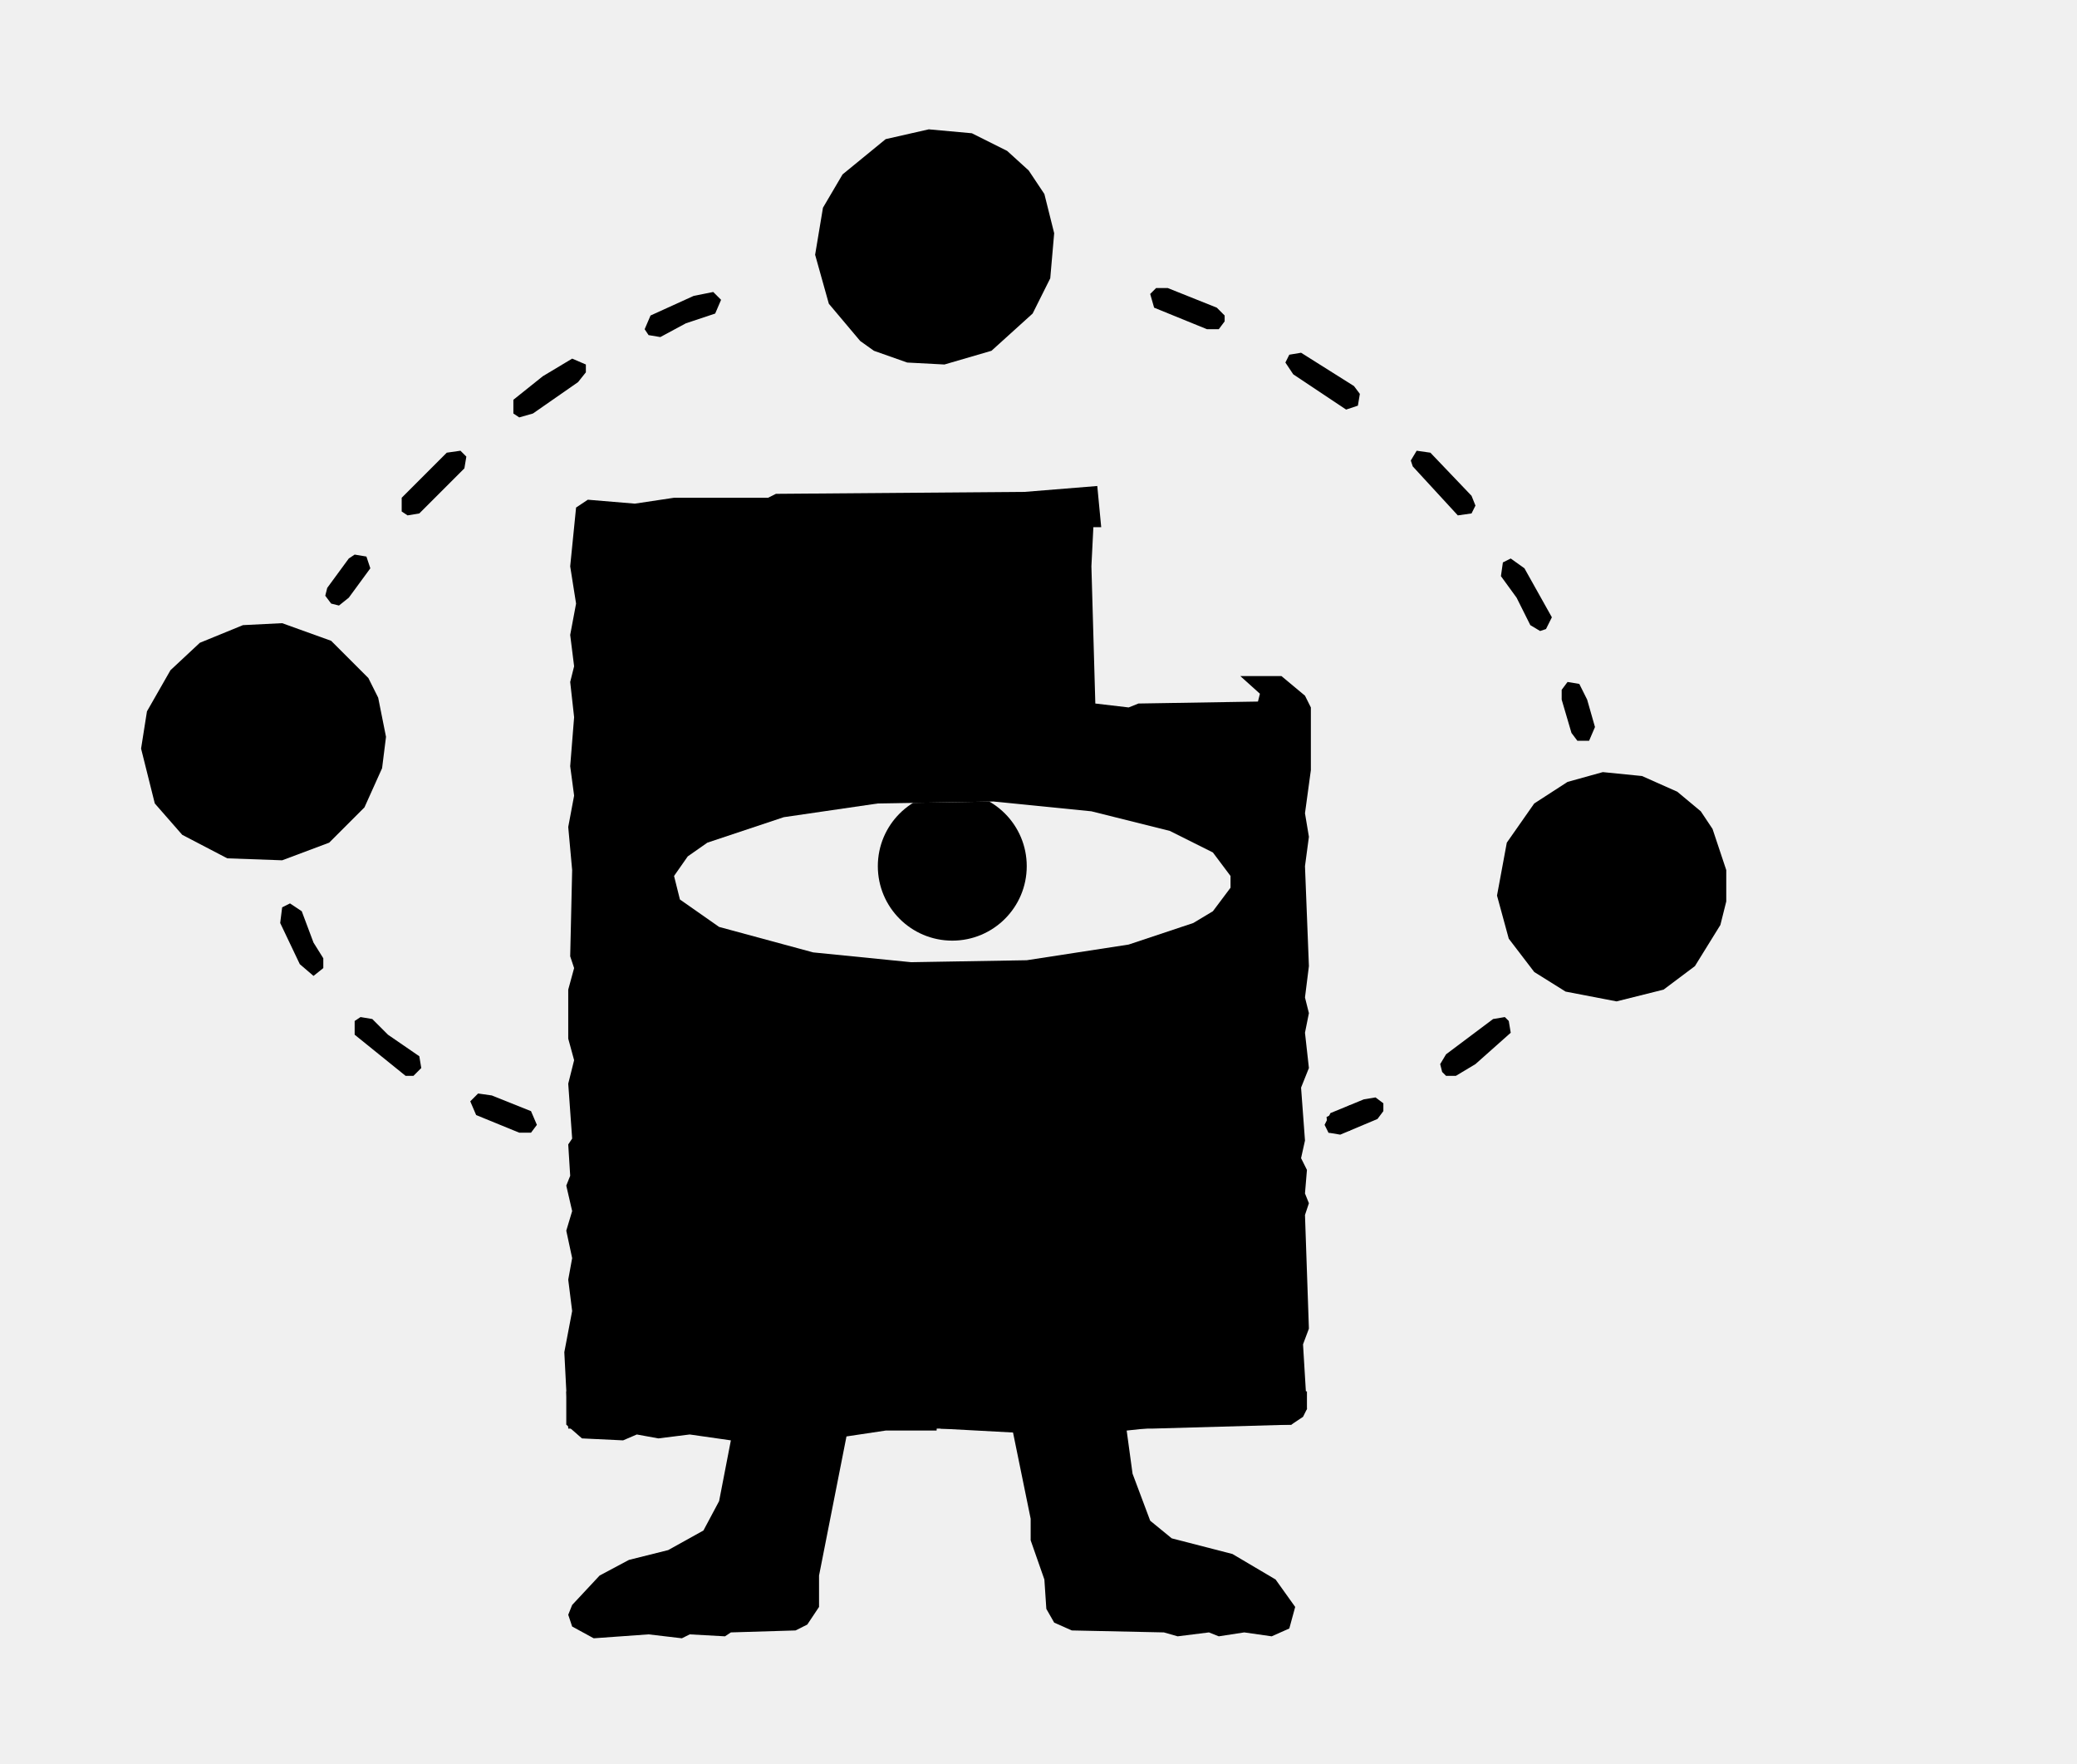
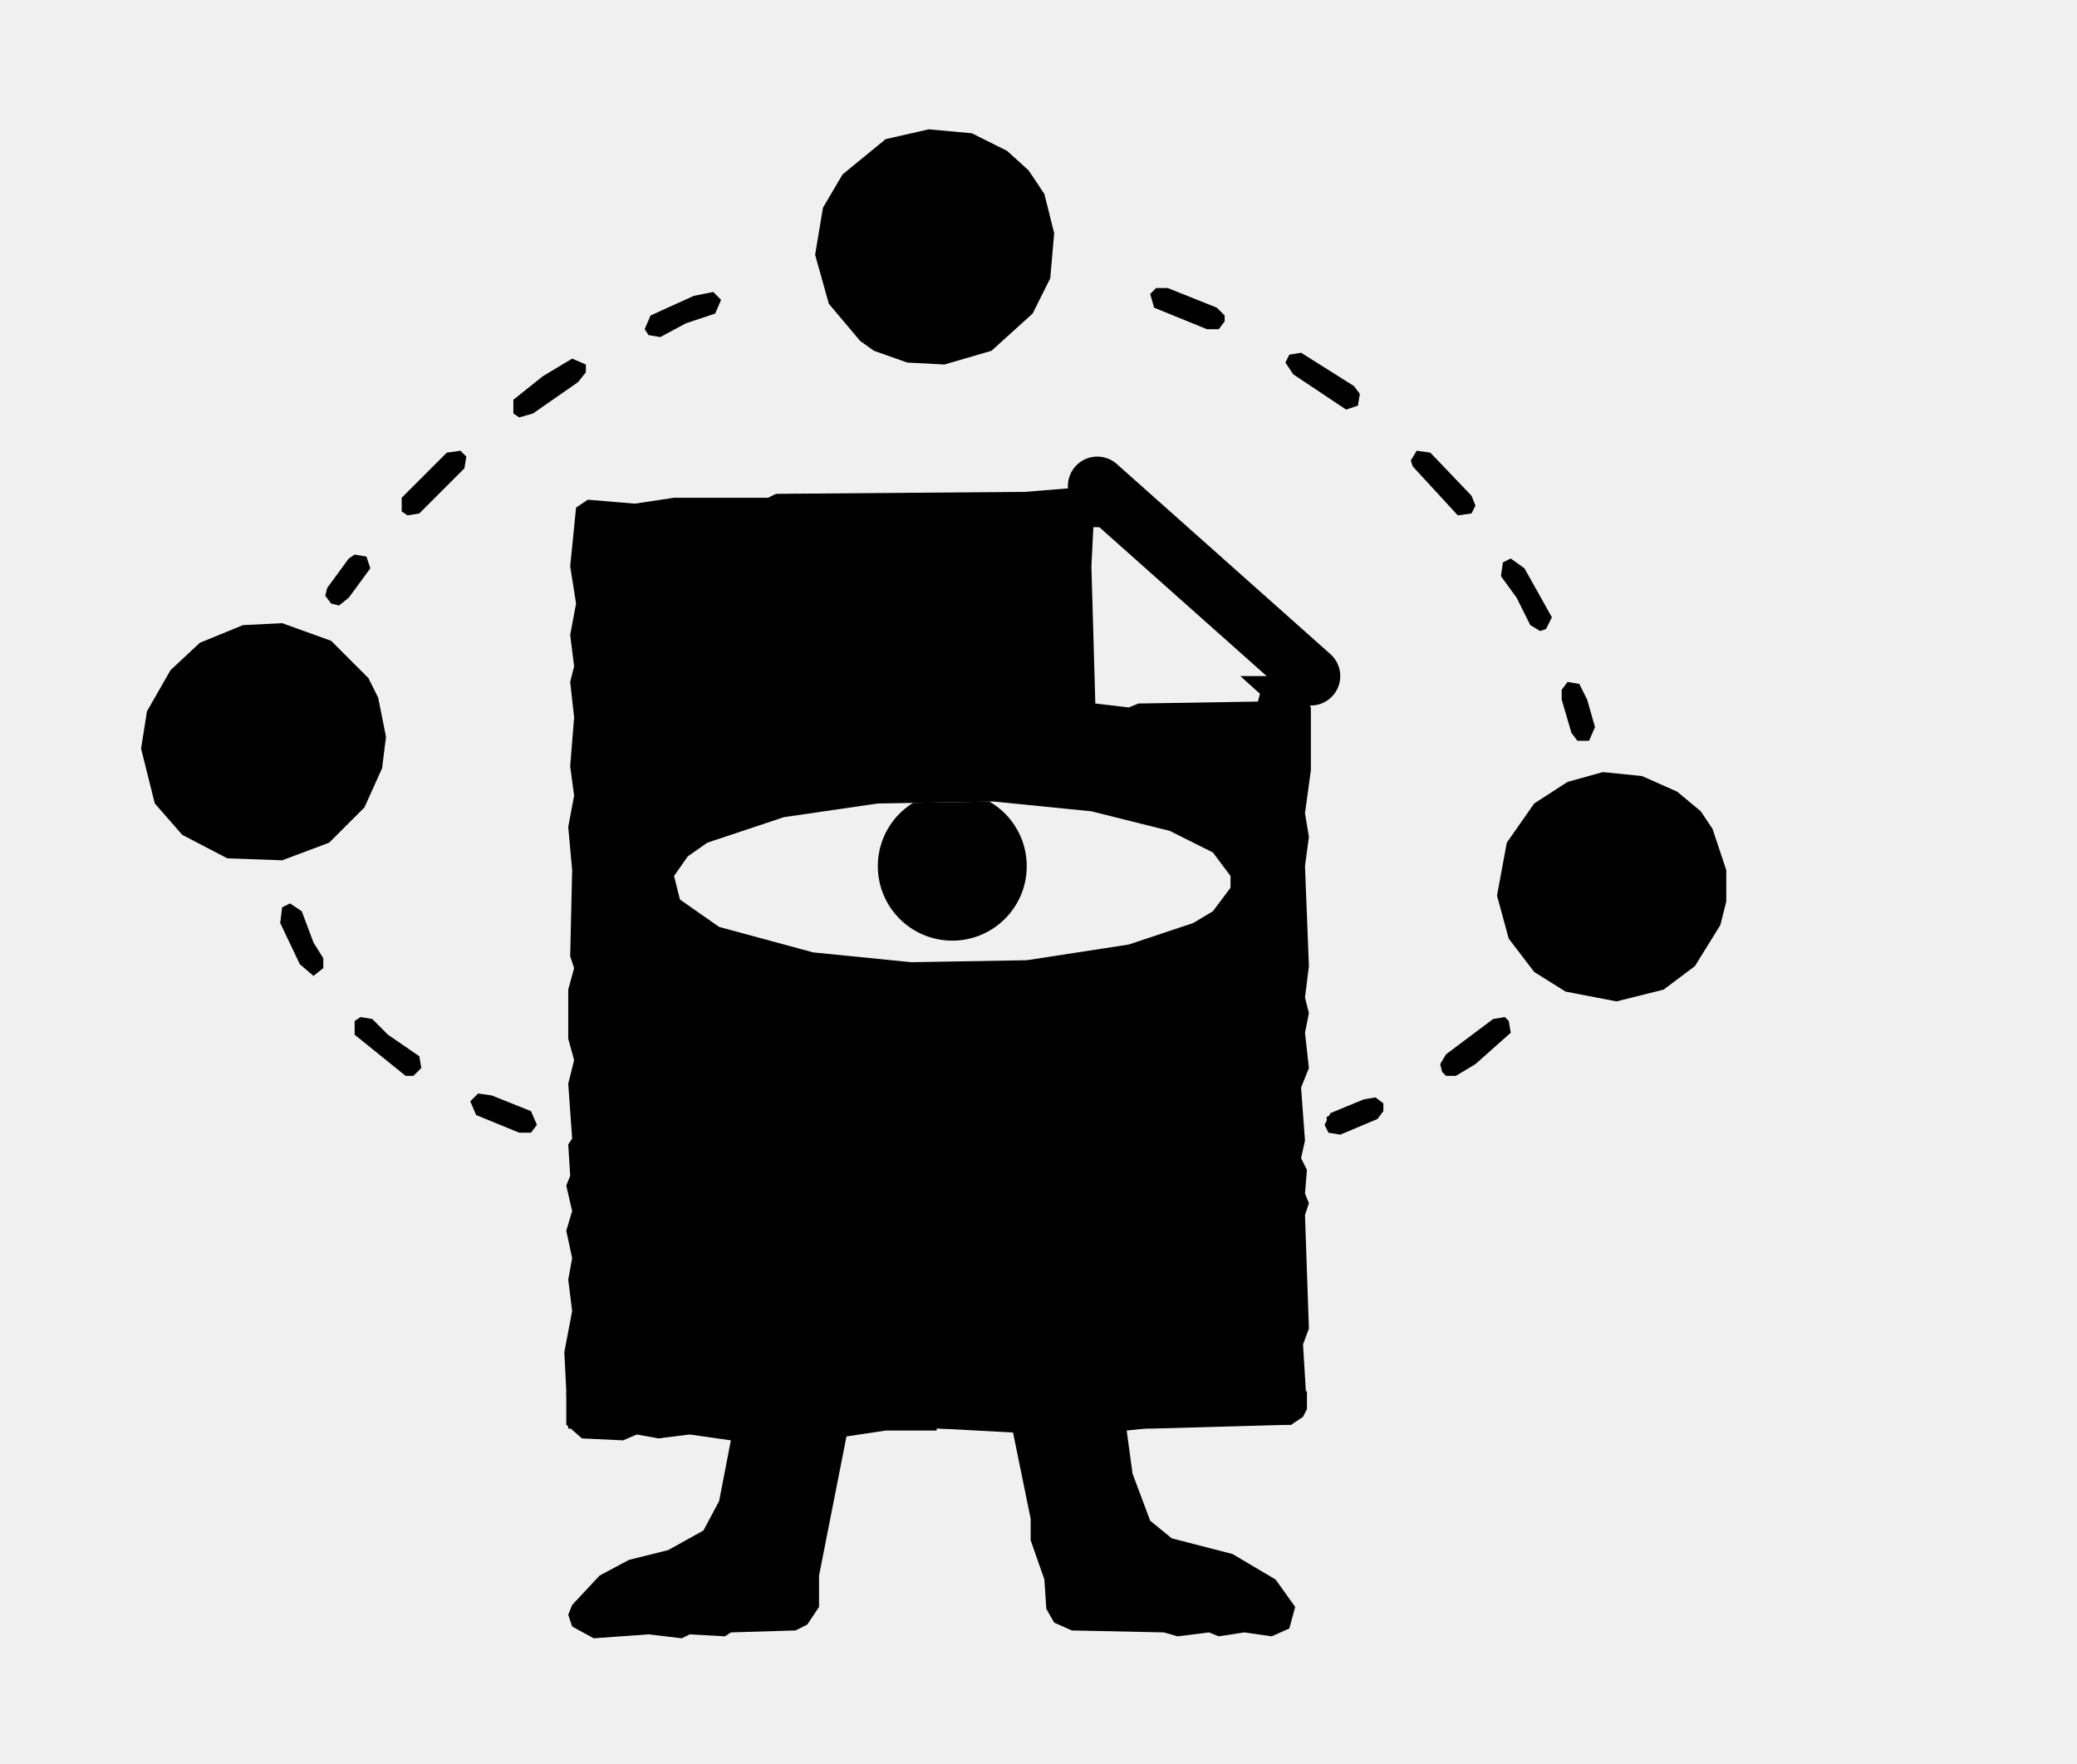
<svg xmlns="http://www.w3.org/2000/svg" viewBox="150 180 1060 900">
  <style>.ink{fill:currentColor}.line{stroke:currentColor;stroke-width:28;stroke-linecap:round;stroke-linejoin:round;fill:none}.i-lid{transform-box:fill-box;transform-origin:50% 0;transform:scaleY(0)}</style>
  <defs>
    <clipPath id="pm-stakeholders-eye">
      <path d="M 494 627 L 497 639 L 517 653 L 565 666 L 615 671 L 674 670 L 726 662 L 759 651 L 769 645 L 778 633 L 778 627 L 769 615 L 747 604 L 707 594 L 657 589 L 598 590 L 550 597 L 511 610 L 501 617 Z" />
    </clipPath>
    <mask id="pm-stakeholders-hole" maskUnits="userSpaceOnUse" x="0" y="0" width="1254" height="1254">
      <rect width="1254" height="1254" fill="#fff" />
      <path d="M 494 627 L 497 639 L 517 653 L 565 666 L 615 671 L 674 670 L 726 662 L 759 651 L 769 645 L 778 633 L 778 627 L 769 615 L 747 604 L 707 594 L 657 589 L 598 590 L 550 597 L 511 610 L 501 617 Z" fill="#000" />
    </mask>
  </defs>
  <g class="i-figure" mask="url(#pm-stakeholders-hole)">
    <path class="ink i-body" fill-rule="evenodd" d="M 839 744 L 827 750 L 828 758 L 839 757 Z  M 710 428 L 673 431 L 546 432 L 542 434 L 494 434 L 474 437 L 450 435 L 444 439 L 441 469 L 444 488 L 441 504 L 443 520 L 441 528 L 443 546 L 441 571 L 443 586 L 440 602 L 442 624 L 441 668 L 443 674 L 440 685 L 440 710 L 443 721 L 440 733 L 442 761 L 440 764 L 441 780 L 439 785 L 442 798 L 439 808 L 442 822 L 440 833 L 442 849 L 438 870 L 440 909 L 738 909 L 809 907 L 815 903 L 817 899 L 815 866 L 818 858 L 816 800 L 818 794 L 816 789 L 817 777 L 814 771 L 816 762 L 814 735 L 818 725 L 816 707 L 818 697 L 816 689 L 818 673 L 816 622 L 818 607 L 816 595 L 819 573 L 819 541 L 816 535 L 804 525 L 783 525 L 793 534 L 792 538 L 731 539 L 726 541 L 709 539 L 707 469 L 708 449 L 712 449 Z " />
+     <path class="i-fold" fill="none" stroke="currentColor" stroke-width="30" stroke-linecap="round" d="M 710 428 L 819 525" />
  </g>
  <g clip-path="url(#pm-stakeholders-eye)">
    <circle class="ink i-pupil" cx="636" cy="622" r="38" />
  </g>
  <path class="ink i-lid" stroke="currentColor" stroke-width="10" stroke-linejoin="round" d="M 494 627 L 497 639 L 517 653 L 565 666 L 615 671 L 674 670 L 726 662 L 759 651 L 769 645 L 778 633 L 778 627 L 769 615 L 747 604 L 707 594 L 657 589 L 598 590 L 550 597 L 511 610 L 501 617 Z" />
  <path class="ink i-leg-left" d="M 442 1010 L 453 1016 L 481 1014 L 498 1016 L 502 1014 L 520 1015 L 523 1013 L 556 1012 L 562 1009 L 568 1000 L 568 984 L 582 913 L 602 910 L 628 910 L 629 890 L 439 890 L 439 907 L 447 914 L 468 915 L 475 912 L 486 914 L 502 912 L 523 915 L 517 946 L 509 961 L 491 971 L 471 976 L 456 984 L 442 999 L 440 1004 Z" />
  <path class="ink i-leg-right" d="M 630 890 L 630 909 L 667 911 L 676 955 L 676 966 L 683 986 L 684 1001 L 688 1008 L 697 1012 L 744 1013 L 751 1015 L 767 1013 L 772 1015 L 785 1013 L 799 1015 L 808 1011 L 811 1000 L 801 986 L 779 973 L 748 965 L 737 956 L 728 932 L 725 910 L 753 907 L 809 907 L 817 899 L 817 890 Z" />
  <path class="ink i-prop-orbit" d="M 856 743 L 852 740 L 846 741 L 829 748 L 826 754 L 828 758 L 834 759 L 853 751 L 856 747 Z M 390 742 L 393 749 L 415 758 L 421 758 L 424 754 L 421 747 L 401 739 L 394 738 Z M 920 701 L 918 699 L 912 700 L 888 718 L 885 723 L 886 727 L 888 729 L 893 729 L 903 723 L 921 707 Z M 331 701 L 331 708 L 357 729 L 361 729 L 365 725 L 364 719 L 348 708 L 340 700 L 334 699 Z M 298 641 L 294 643 L 293 651 L 303 672 L 310 678 L 315 674 L 315 669 L 310 661 L 304 645 Z M 950 528 L 947 532 L 947 537 L 952 554 L 955 558 L 961 558 L 964 551 L 960 537 L 956 529 Z M 917 467 L 916 474 L 924 485 L 931 499 L 936 502 L 939 501 L 942 495 L 928 470 L 921 465 Z M 337 464 L 331 463 L 328 465 L 317 480 L 316 484 L 319 488 L 323 489 L 328 485 L 339 470 Z M 873 410 L 870 415 L 871 418 L 894 443 L 901 442 L 903 438 L 901 433 L 880 411 Z M 388 413 L 385 410 L 378 411 L 355 434 L 355 441 L 358 443 L 364 442 L 387 419 Z M 449 366 L 442 363 L 427 372 L 412 384 L 412 391 L 415 393 L 422 391 L 445 375 L 449 370 Z M 808 361 L 806 365 L 810 371 L 837 389 L 843 387 L 844 381 L 841 377 L 814 360 Z M 518 333 L 514 329 L 504 331 L 482 341 L 479 348 L 481 351 L 487 352 L 500 345 L 515 340 Z M 737 330 L 739 337 L 766 348 L 772 348 L 775 344 L 775 341 L 771 337 L 746 327 L 740 327 Z" />
  <path class="ink i-prop-stakeholder-nodes" d="M 968 574 L 950 579 L 933 590 L 919 610 L 914 637 L 920 659 L 933 676 L 949 686 L 975 691 L 999 685 L 1015 673 L 1028 652 L 1031 640 L 1031 624 L 1024 603 L 1018 594 L 1006 584 L 988 576 Z M 294 498 L 274 499 L 252 508 L 237 522 L 225 543 L 222 562 L 229 590 L 243 606 L 266 618 L 294 619 L 318 610 L 336 592 L 345 572 L 347 556 L 343 536 L 338 526 L 319 507 Z M 624 246 L 602 251 L 580 269 L 570 286 L 566 310 L 573 335 L 589 354 L 596 359 L 613 365 L 632 366 L 656 359 L 677 340 L 686 322 L 688 299 L 683 279 L 675 267 L 664 257 L 646 248 Z" />
</svg>
